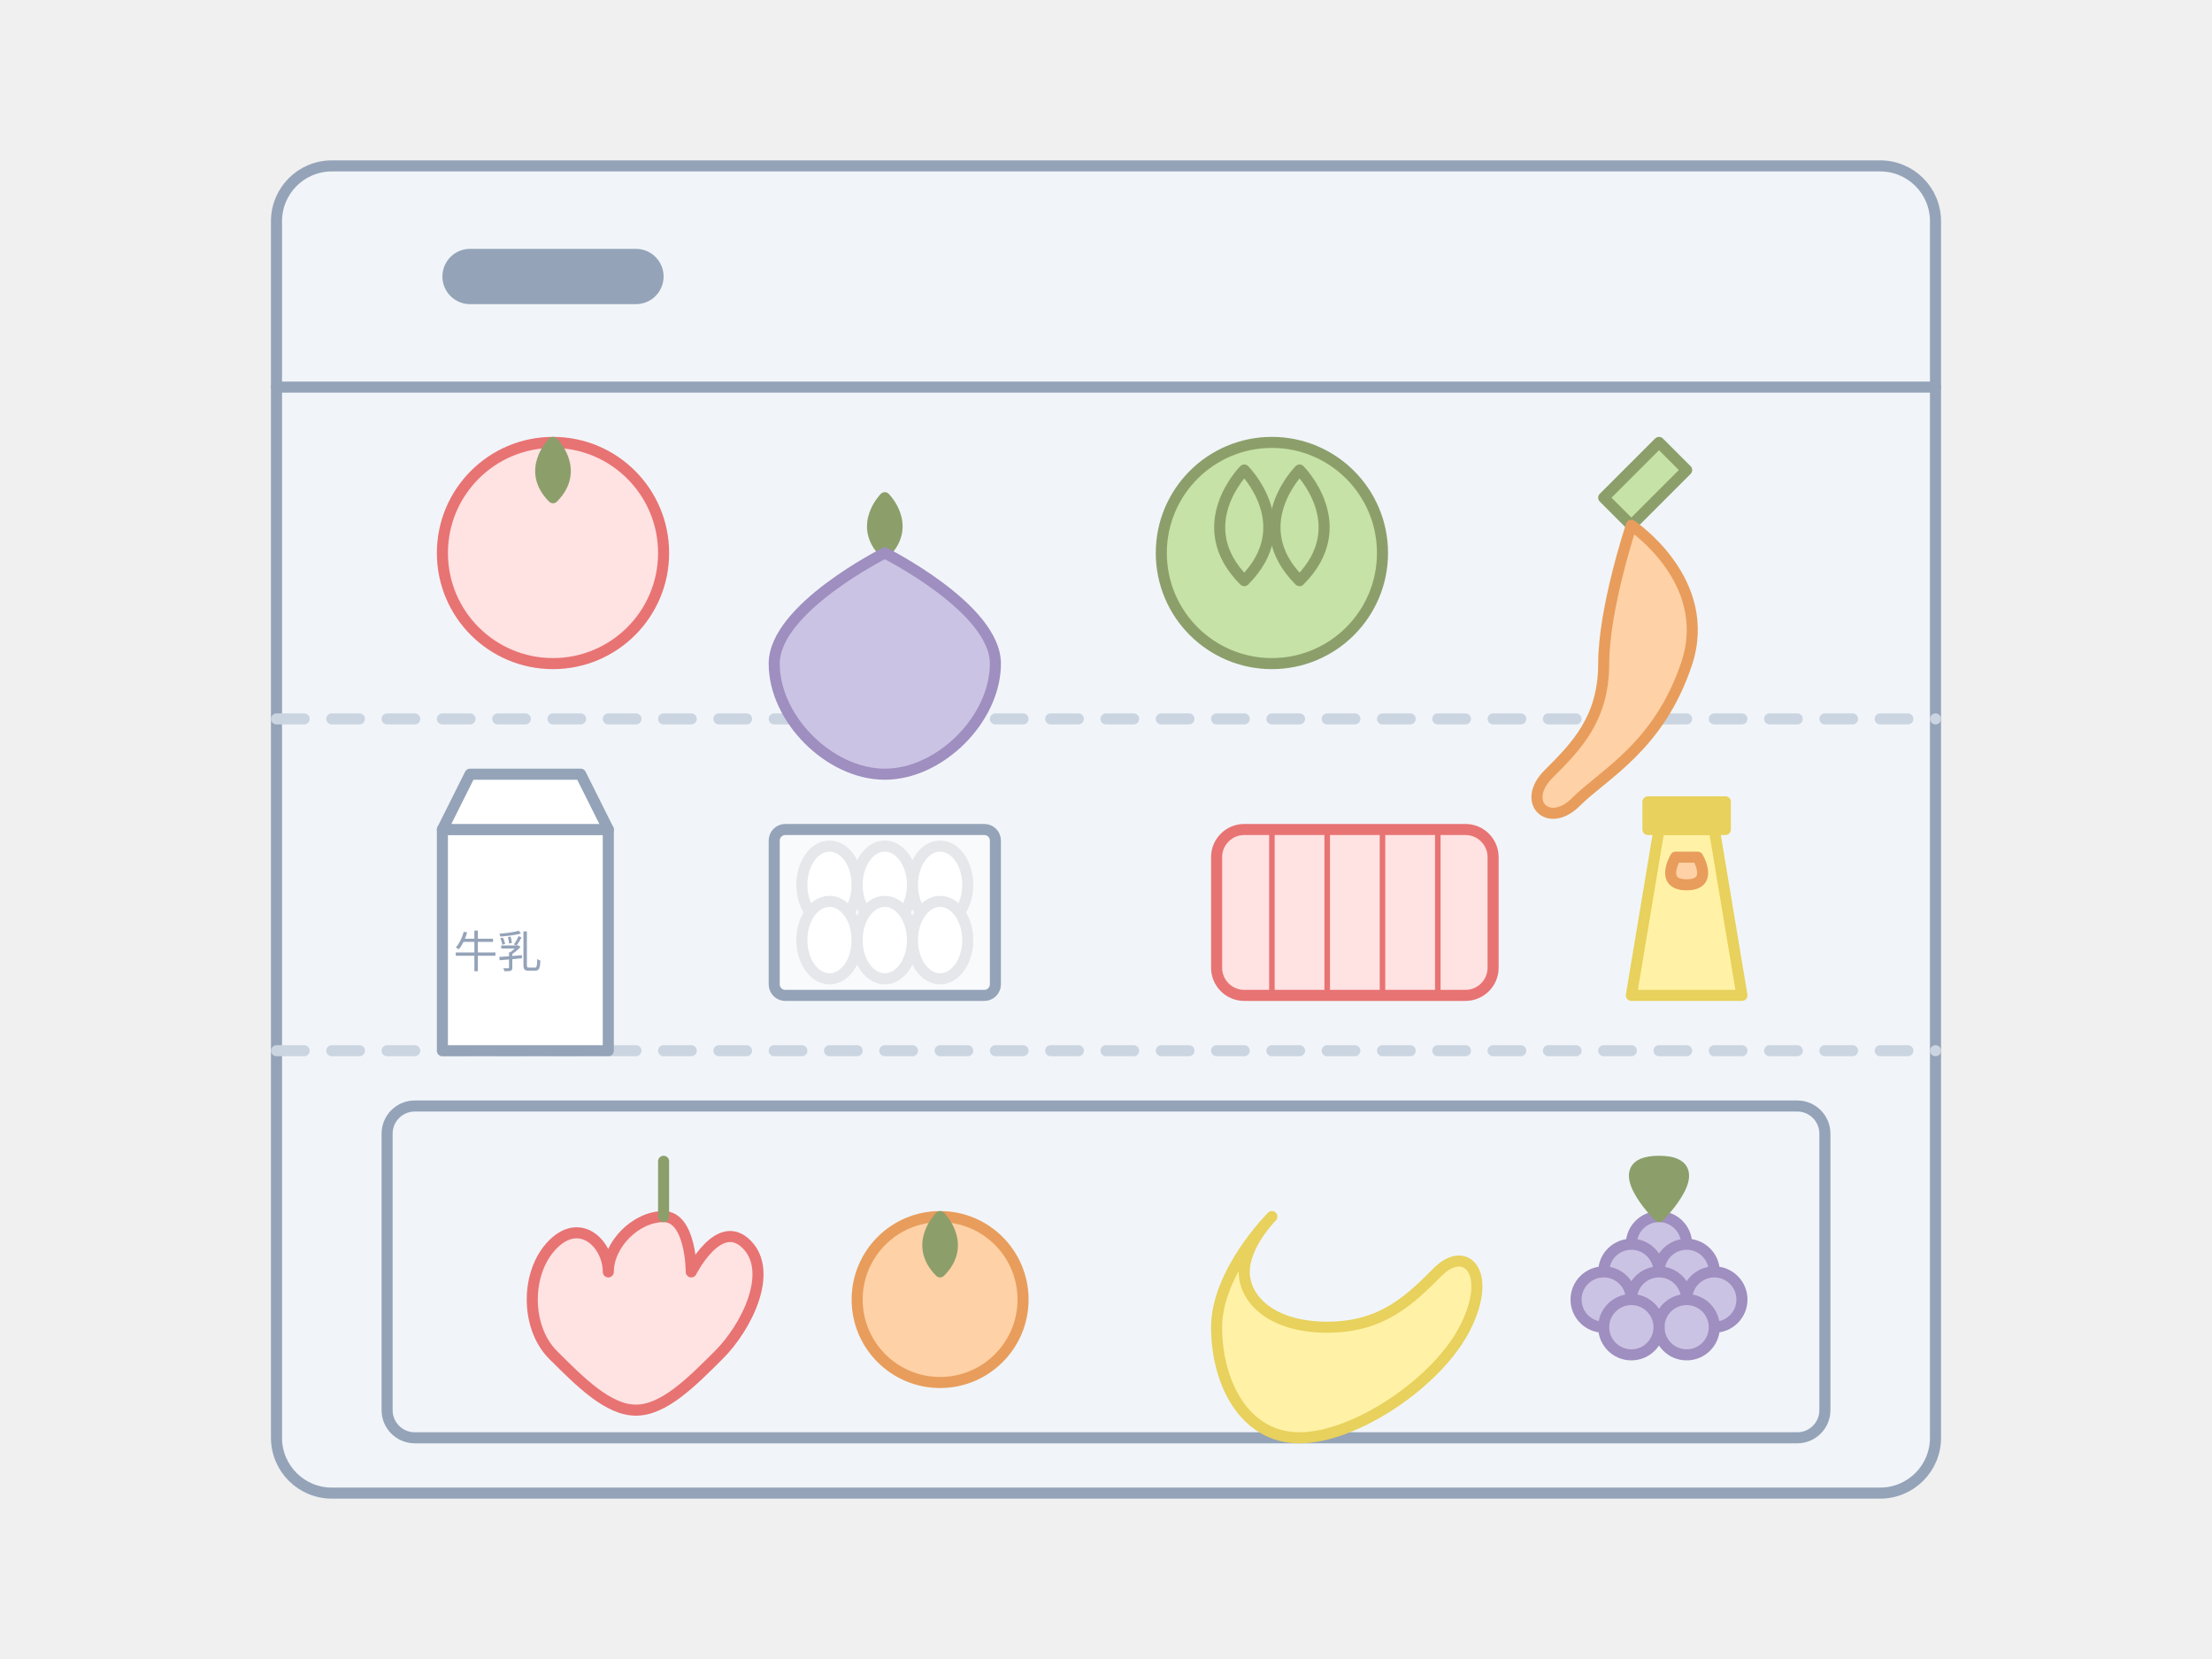
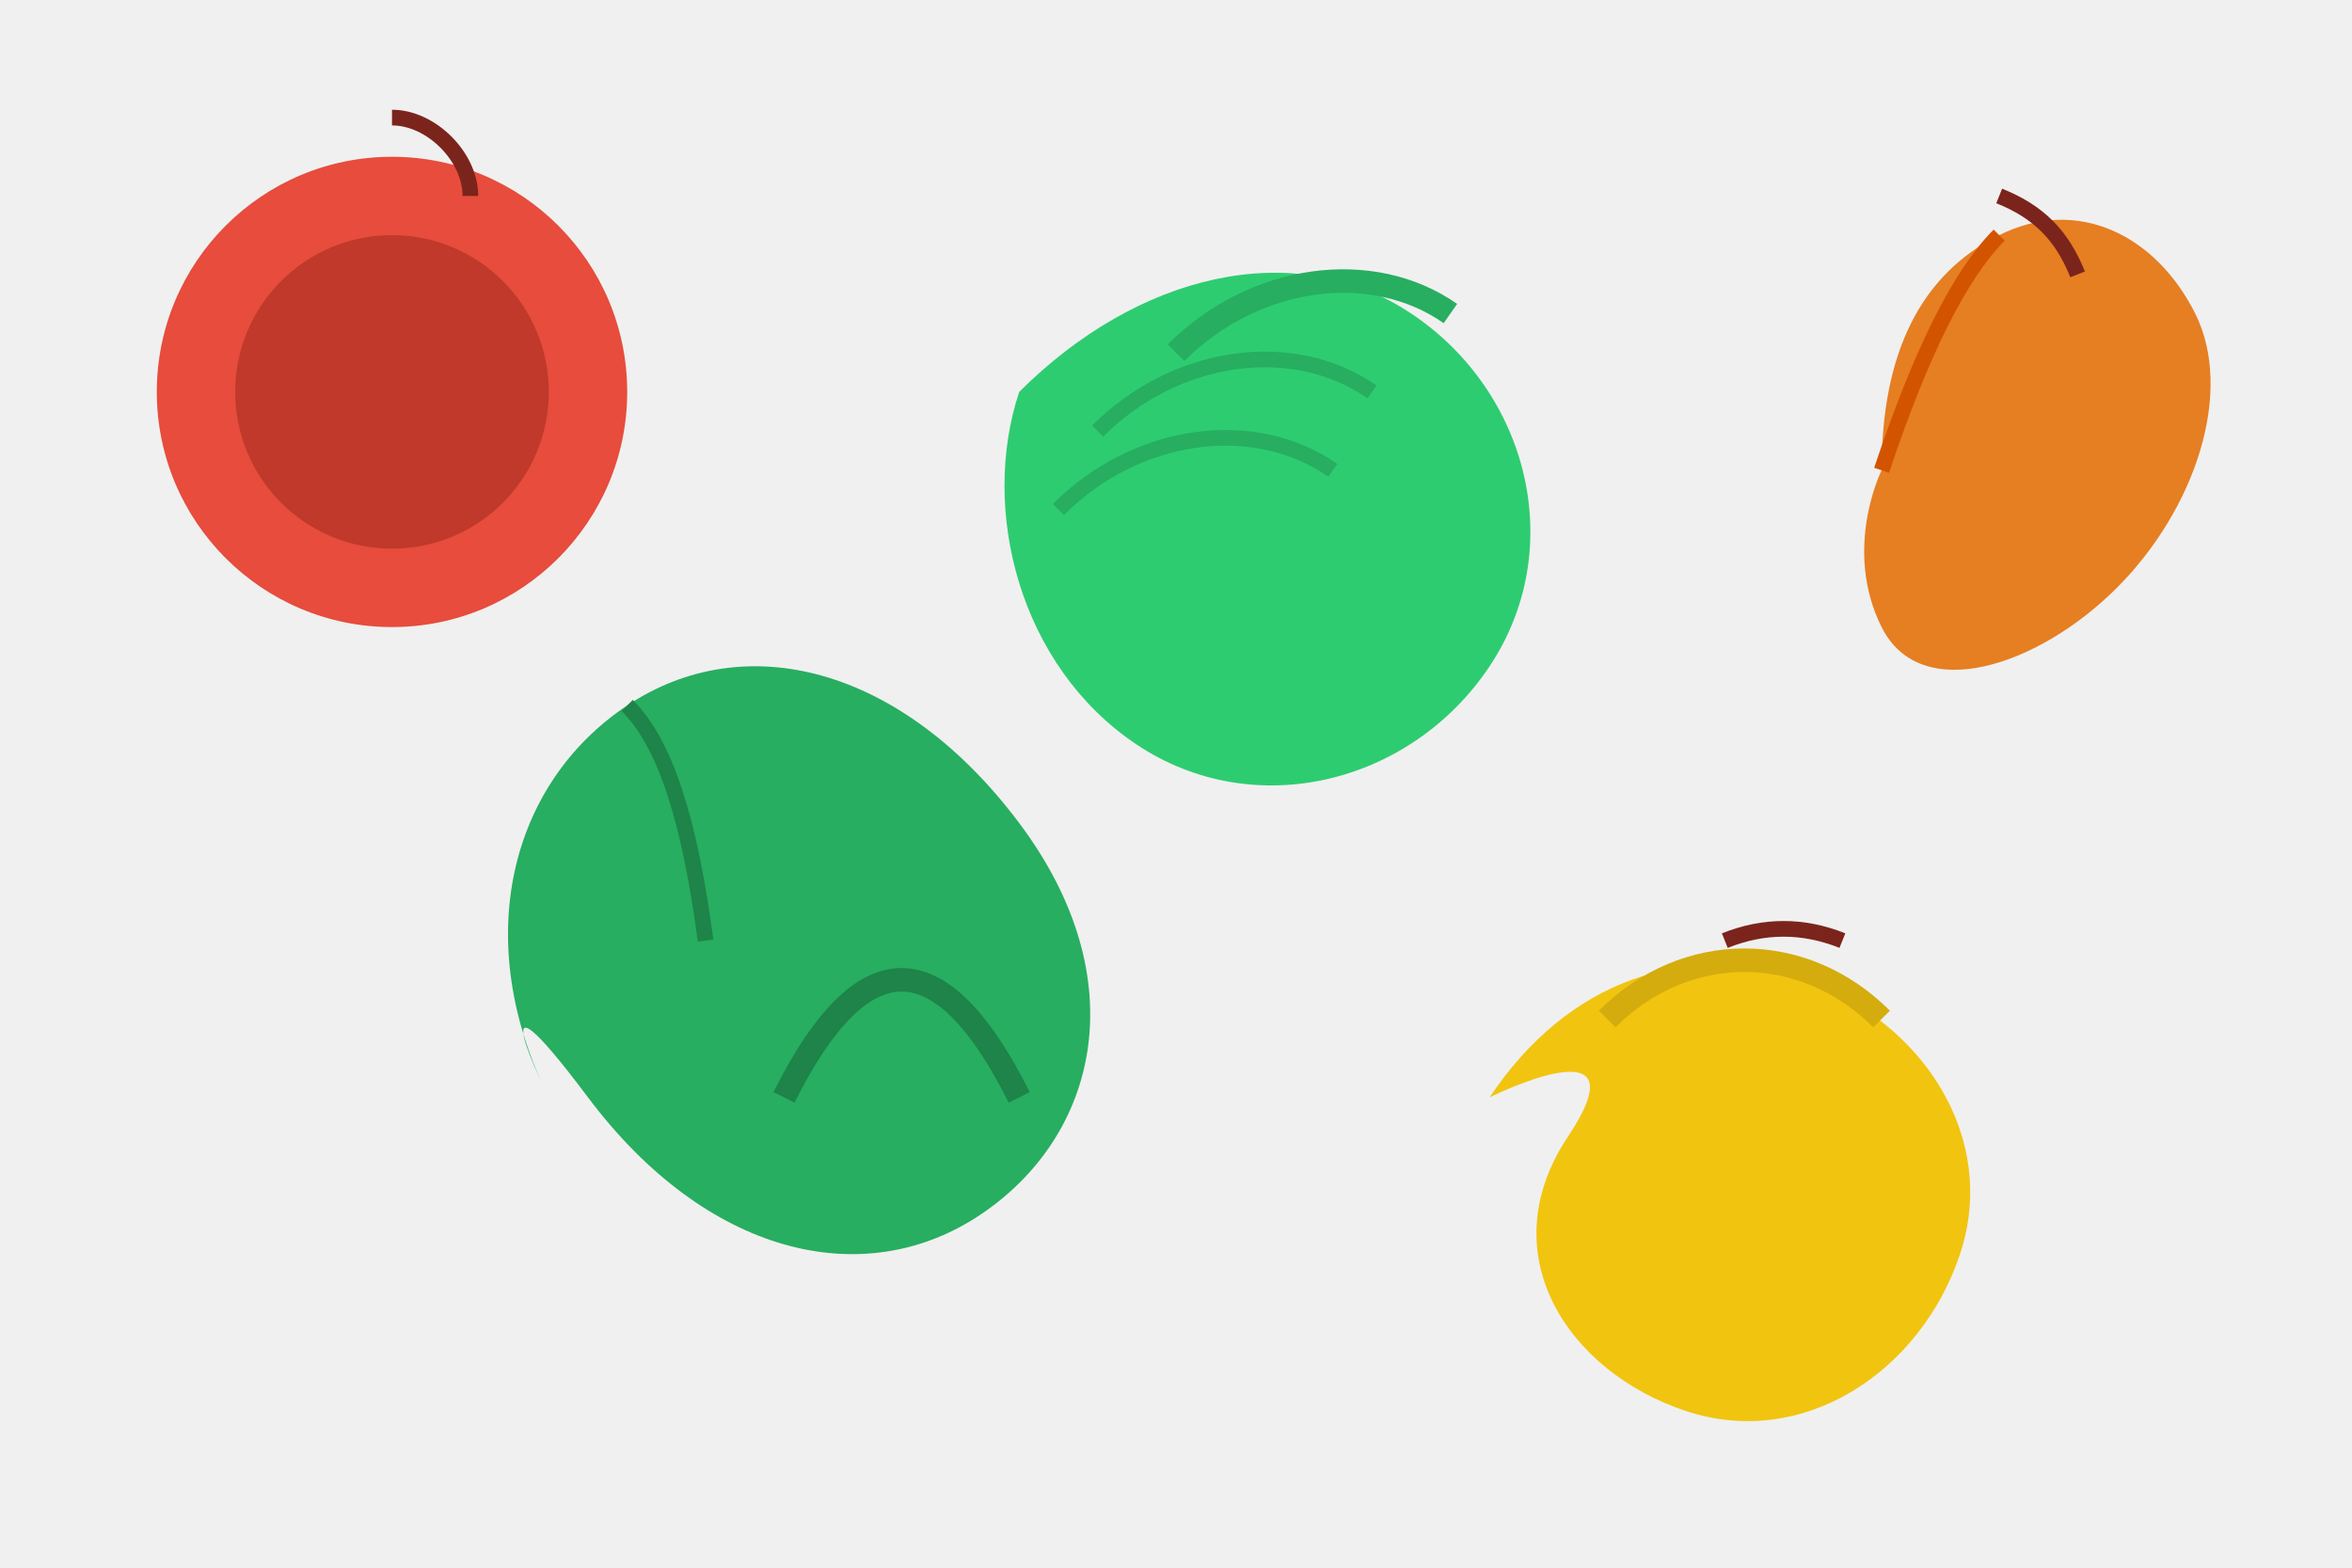
- <svg xmlns="http://www.w3.org/2000/svg" width="400px" height="300px" viewBox="0 0 400 300" version="1.1">
-   <g fill-rule="nonzero" fill="none" stroke-width="2" stroke-linecap="round" stroke-linejoin="round">
-     <rect x="50" y="30" width="300" height="240" rx="10" ry="10" fill="#F1F5F9" stroke="#94A3B8" />
-     <line x1="50" y1="70" x2="350" y2="70" stroke="#94A3B8" />
-     <rect x="80" y="45" width="40" height="10" rx="5" ry="5" fill="#94A3B8" />
-     <line x1="50" y1="130" x2="350" y2="130" stroke="#CBD5E1" stroke-dasharray="5,5" />
-     <line x1="50" y1="190" x2="350" y2="190" stroke="#CBD5E1" stroke-dasharray="5,5" />
-     <circle cx="100" cy="100" r="20" fill="#FFE2E2" stroke="#E87373" />
-     <path d="M100,80 C100,80 95,85 100,90 C105,85 100,80 100,80 Z" fill="#8C9F6B" stroke="#8C9F6B" />
-     <path d="M160,90 C160,90 155,95 160,100 C165,95 160,90 160,90 Z" fill="#8C9F6B" stroke="#8C9F6B" />
-     <path d="M160,100 C160,100 180,110 180,120 C180,130 170,140 160,140 C150,140 140,130 140,120 C140,110 160,100 160,100 Z" fill="#CBC3E3" stroke="#9F8EC0" />
-     <circle cx="230" cy="100" r="20" fill="#C6E2A6" stroke="#8C9F6B" />
-     <path d="M225,85 C225,85 215,95 225,105 C235,95 225,85 225,85 Z" fill="#C6E2A6" stroke="#8C9F6B" />
-     <path d="M235,85 C235,85 225,95 235,105 C245,95 235,85 235,85 Z" fill="#C6E2A6" stroke="#8C9F6B" />
-     <path d="M290,90 L300,80 L305,85 L295,95 Z" stroke="#8C9F6B" fill="#C6E2A6" />
-     <path d="M295,95 C295,95 310,105 305,120 C300,135 290,140 285,145 C280,150 275,145 280,140 C285,135 290,130 290,120 C290,110 295,95 295,95 Z" stroke="#E89D5C" fill="#FFD1A6" />
-     <rect x="80" y="150" width="30" height="40" fill="#FFFFFF" stroke="#94A3B8" />
-     <polygon points="80,150 110,150 105,140 85,140" fill="#FFFFFF" stroke="#94A3B8" />
-     <text x="90" y="175" font-family="Arial" font-size="8" fill="#94A3B8" text-anchor="middle">牛乳</text>
-     <rect x="140" y="150" width="40" height="30" rx="2" ry="2" fill="#F9FAFB" stroke="#94A3B8" />
-     <ellipse cx="150" cy="160" rx="5" ry="7" fill="#FFFFFF" stroke="#E5E7EB" />
-     <ellipse cx="160" cy="160" rx="5" ry="7" fill="#FFFFFF" stroke="#E5E7EB" />
-     <ellipse cx="170" cy="160" rx="5" ry="7" fill="#FFFFFF" stroke="#E5E7EB" />
-     <ellipse cx="150" cy="170" rx="5" ry="7" fill="#FFFFFF" stroke="#E5E7EB" />
-     <ellipse cx="160" cy="170" rx="5" ry="7" fill="#FFFFFF" stroke="#E5E7EB" />
-     <ellipse cx="170" cy="170" rx="5" ry="7" fill="#FFFFFF" stroke="#E5E7EB" />
-     <rect x="220" y="150" width="50" height="30" rx="5" ry="5" fill="#FFE2E2" stroke="#E87373" />
-     <line x1="230" y1="150" x2="230" y2="180" stroke="#E87373" stroke-width="1" />
-     <line x1="240" y1="150" x2="240" y2="180" stroke="#E87373" stroke-width="1" />
-     <line x1="250" y1="150" x2="250" y2="180" stroke="#E87373" stroke-width="1" />
-     <line x1="260" y1="150" x2="260" y2="180" stroke="#E87373" stroke-width="1" />
-     <path d="M300,150 L310,150 L315,180 L295,180 Z" fill="#FFF2A6" stroke="#E8D15C" />
-     <rect x="298" y="145" width="14" height="5" fill="#E8D15C" stroke="#E8D15C" />
-     <path d="M303,155 C303,155 300,160 305,160 C310,160 307,155 307,155 Z" fill="#FFD1A6" stroke="#E89D5C" />
-     <rect x="70" y="200" width="260" height="60" rx="5" ry="5" fill="#F1F5F9" stroke="#94A3B8" />
-     <path d="M110,230 C110,225 115,220 120,220 C125,220 125,230 125,230 C125,230 130,220 135,225 C140,230 135,240 130,245 C125,250 120,255 115,255 C110,255 105,250 100,245 C95,240 95,230 100,225 C105,220 110,225 110,230 Z" stroke="#E87373" fill="#FFE2E2" />
-     <path d="M120,220 L120,210" stroke="#8C9F6B" />
-     <circle cx="170" cy="235" r="15" fill="#FFD1A6" stroke="#E89D5C" />
-     <path d="M170,220 C170,220 165,225 170,230 C175,225 170,220 170,220 Z" fill="#8C9F6B" stroke="#8C9F6B" />
-     <path d="M230,220 C230,220 220,230 220,240 C220,250 225,260 235,260 C245,260 260,250 265,240 C270,230 265,225 260,230 C255,235 250,240 240,240 C230,240 225,235 225,230 C225,225 230,220 230,220 Z" stroke="#E8D15C" fill="#FFF2A6" />
-     <circle cx="300" cy="225" r="5" fill="#CBC3E3" stroke="#9F8EC0" />
-     <circle cx="305" cy="230" r="5" fill="#CBC3E3" stroke="#9F8EC0" />
-     <circle cx="295" cy="230" r="5" fill="#CBC3E3" stroke="#9F8EC0" />
-     <circle cx="310" cy="235" r="5" fill="#CBC3E3" stroke="#9F8EC0" />
-     <circle cx="300" cy="235" r="5" fill="#CBC3E3" stroke="#9F8EC0" />
-     <circle cx="290" cy="235" r="5" fill="#CBC3E3" stroke="#9F8EC0" />
-     <circle cx="305" cy="240" r="5" fill="#CBC3E3" stroke="#9F8EC0" />
-     <circle cx="295" cy="240" r="5" fill="#CBC3E3" stroke="#9F8EC0" />
-     <path d="M300,220 C300,220 290,210 300,210 C310,210 300,220 300,220 Z" fill="#8C9F6B" stroke="#8C9F6B" />
-   </g>
+ <svg xmlns="http://www.w3.org/2000/svg" width="300" height="200" viewBox="0 0 300 200" fill="none">
+   <circle cx="50" cy="50" r="30" fill="#e74c3c" />
+   <path d="M50 15C55 15 60 20 60 25" stroke="#7B241C" stroke-width="2" />
+   <circle cx="50" cy="50" r="20" fill="#c0392b" />
+   <path d="M130 50C145 35 165 30 180 40C195 50 200 70 190 85C180 100 160 105 145 95C130 85 125 65 130 50Z" fill="#2ECC71" />
+   <path d="M150 45C160 35 175 33 185 40" stroke="#27AE60" stroke-width="3" />
+   <path d="M140 55C150 45 165 43 175 50" stroke="#27AE60" stroke-width="2" />
+   <path d="M135 65C145 55 160 53 170 60" stroke="#27AE60" stroke-width="2" />
+   <path d="M240 60C240 45 245 35 255 30C265 25 275 30 280 40C285 50 280 65 270 75C260 85 245 90 240 80C235 70 240 60 240 60Z" fill="#E67E22" />
+   <path d="M255 30C250 35 245 45 240 60" stroke="#D35400" stroke-width="2" />
+   <path d="M255 25C260 27 263 30 265 35" stroke="#7B241C" stroke-width="2" />
+   <path d="M70 140C60 120 65 100 80 90C95 80 115 85 130 105C145 125 140 145 125 155C110 165 90 160 75 140C60 120 70 140 70 140Z" fill="#27AE60" />
+   <path d="M80 90C85 95 88 105 90 120" stroke="#1E8449" stroke-width="2" />
+   <path d="M100 140C110 120 120 120 130 140" stroke="#1E8449" stroke-width="3" />
+   <path d="M190 140C200 125 215 120 230 125C245 130 255 145 250 160C245 175 230 185 215 180C200 175 190 160 200 145C210 130 190 140 190 140Z" fill="#F1C40F" />
+   <path d="M220 120C225 118 230 118 235 120" stroke="#7B241C" stroke-width="2" />
+   <path d="M205 130C215 120 230 120 240 130" stroke="#D4AC0D" stroke-width="3" />
</svg>
